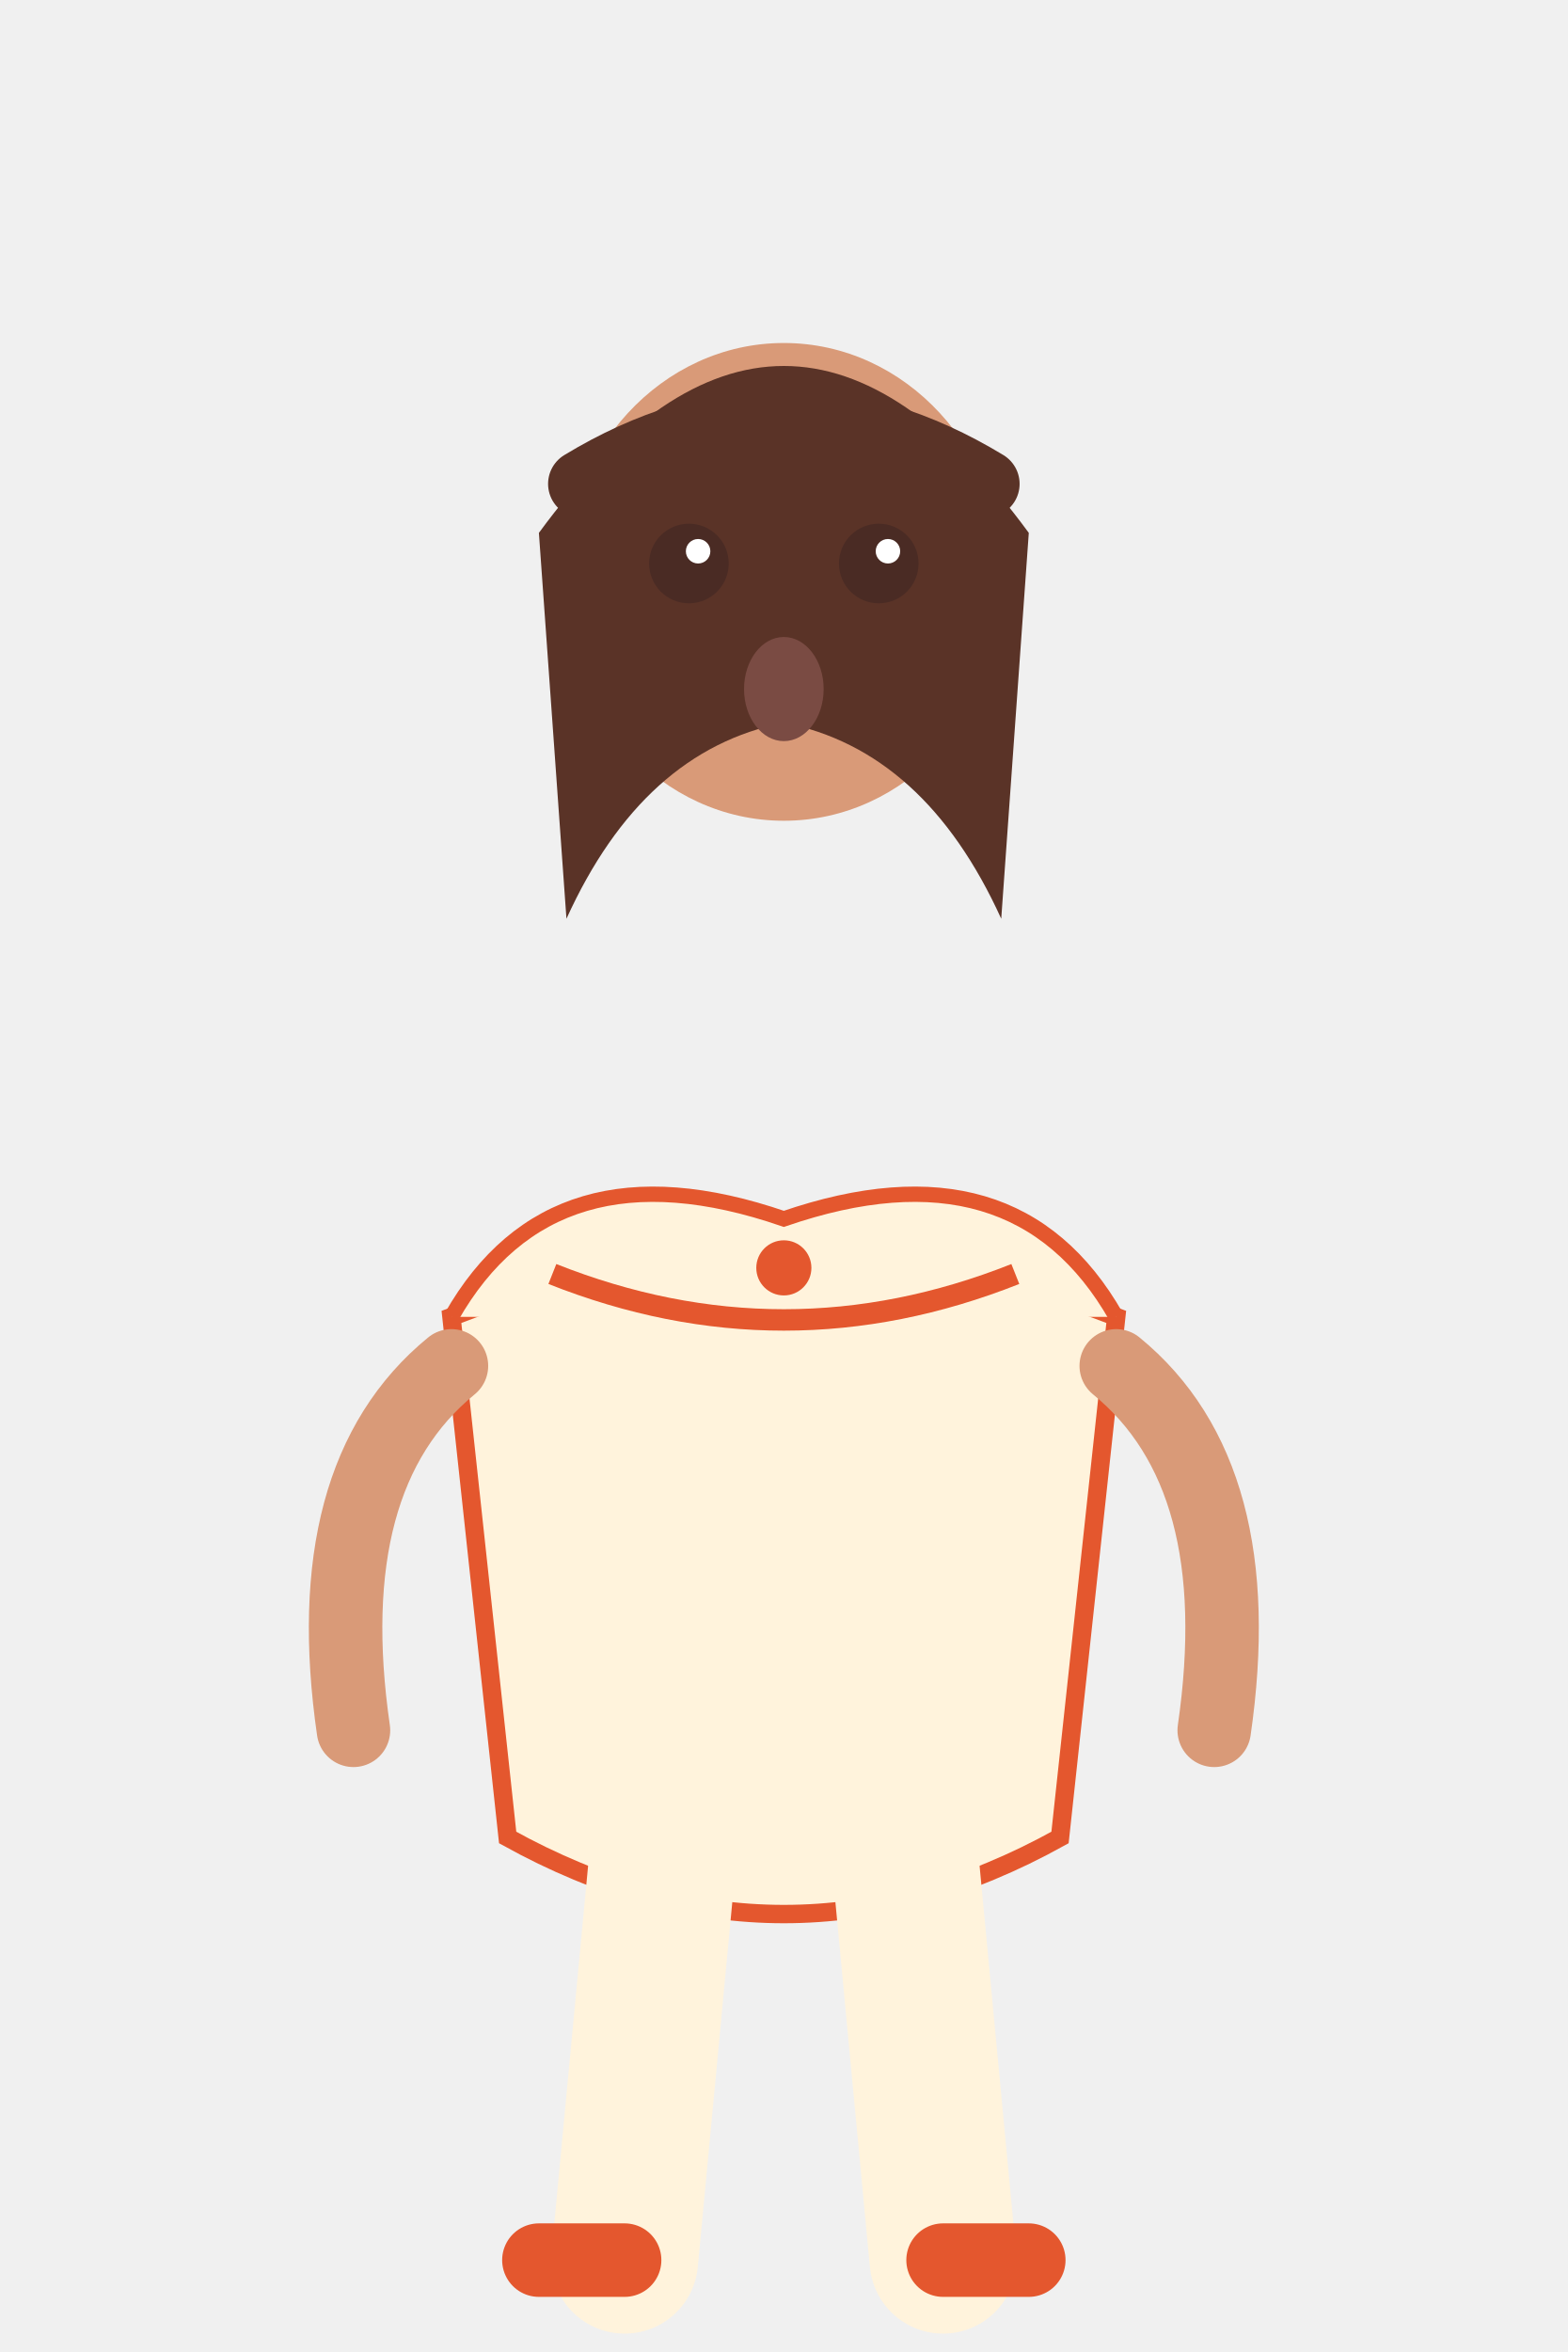
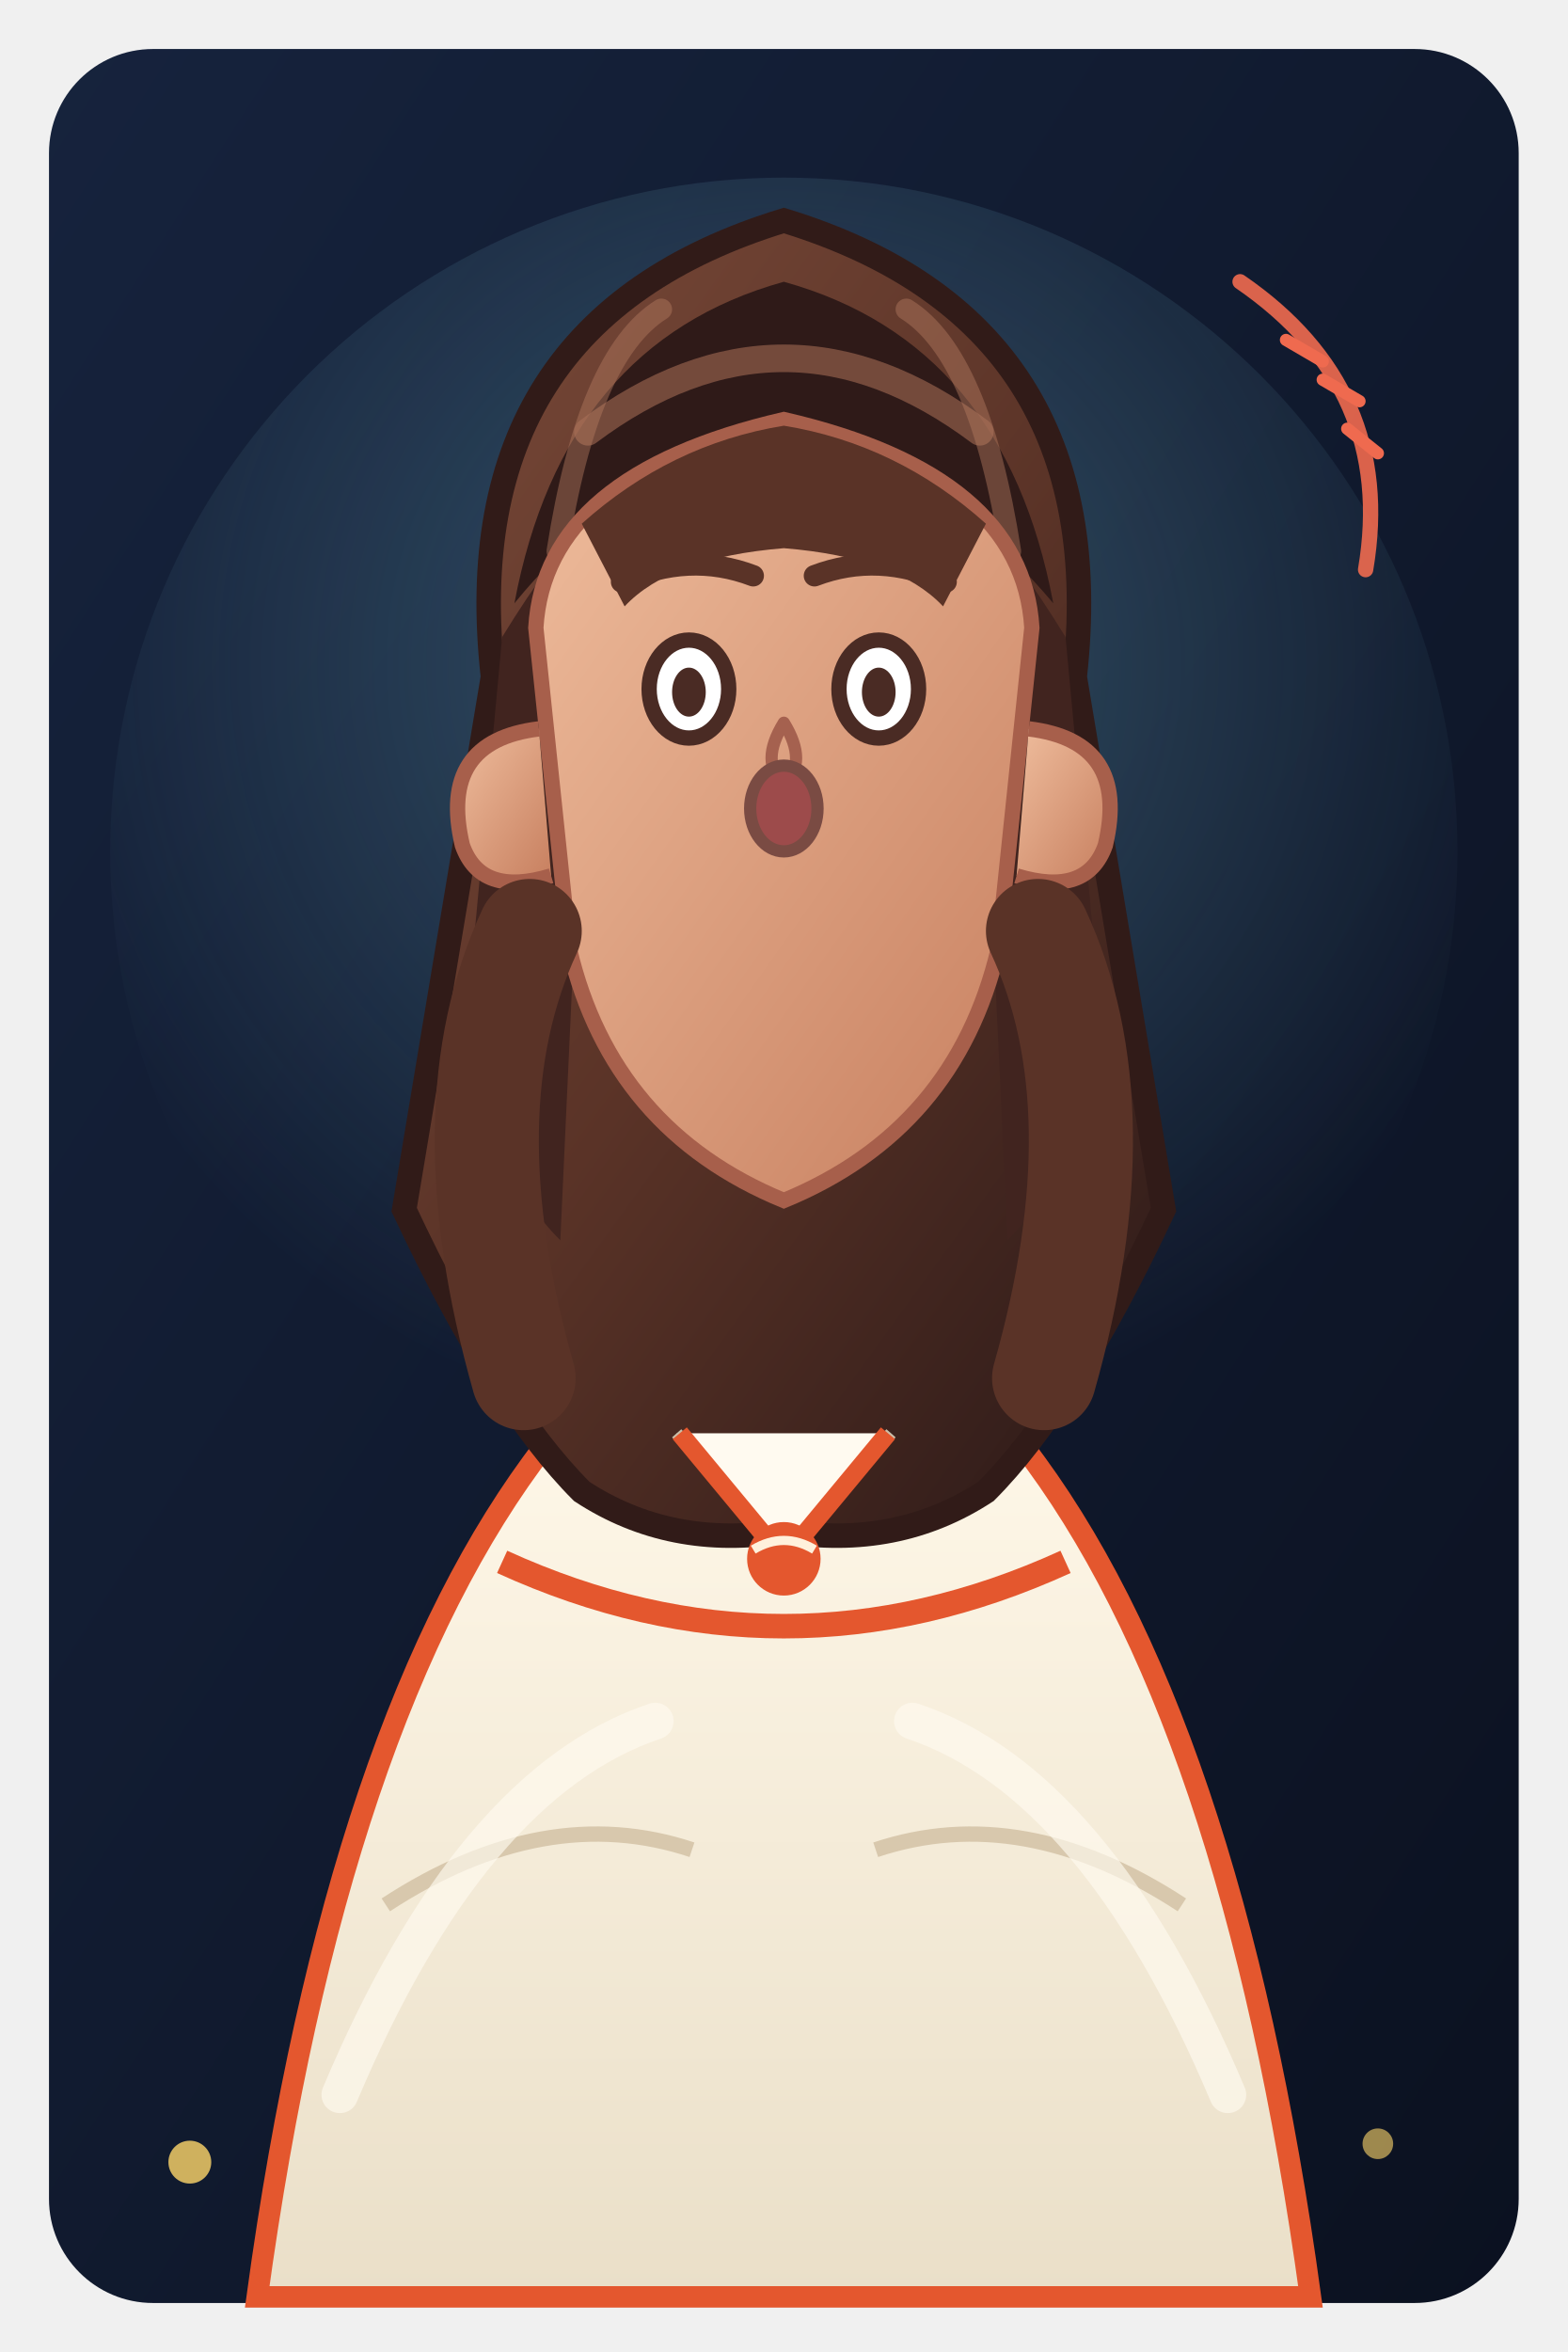
<svg xmlns="http://www.w3.org/2000/svg" width="512" height="768" viewBox="0 0 512 768">
-   <g transform="translate(0 0) scale(1.000)">
-     <path d="M147.44 430 Q256 388 364.56 430 L346.2 600 Q256 650 165.8 600 Z" fill="#fff3dc" stroke="#e4572e" stroke-width="6" />
-     <path d="M147.44 430 Q180.4 372 256 398 Q331.6 372 364.56 430" fill="#fff3dc" stroke="#e4572e" stroke-width="5" />
-     <path d="M147.44 446 Q103.44 482 115.44 565" fill="none" stroke="#d99a78" stroke-width="24" stroke-linecap="round" />
-     <path d="M364.56 446 Q408.56 482 396.56 565" fill="none" stroke="#d99a78" stroke-width="24" stroke-linecap="round" />
-     <path d="M218 590 L204 738" stroke="#fff3dc" stroke-width="48" stroke-linecap="round" />
-     <path d="M294 590 L308 738" stroke="#fff3dc" stroke-width="48" stroke-linecap="round" />
-     <path d="M204 738 L176 738" stroke="#e4572e" stroke-width="24" stroke-linecap="round" />
-     <path d="M308 738 L336 738" stroke="#e4572e" stroke-width="24" stroke-linecap="round" />
-     <ellipse cx="256" cy="190" rx="72" ry="78" fill="#d99a78" />
-     <path d="M176 174 Q256 65 336 174 L327 300 Q302 245 256 236 Q210 245 185 300 Z" fill="#5a3327" />
-     <path d="M190 158 Q256 118 322 158" fill="none" stroke="#5a3327" stroke-width="22" stroke-linecap="round" />
-     <circle cx="225" cy="184" r="13" fill="#4a2b24" />
-     <circle cx="287" cy="184" r="13" fill="#4a2b24" />
-     <circle cx="228" cy="180" r="4" fill="#ffffff" />
-     <circle cx="290" cy="180" r="4" fill="#ffffff" />
-     <ellipse cx="256" cy="225" rx="13" ry="17" fill="#7a4b43" />
-     <path d="M222 150 Q238 142 249 148 M263 148 Q274 142 290 150" fill="none" stroke="#5a3327" stroke-width="6" stroke-linecap="round" />
-     <path d="M180.4 416 Q256 446 331.6 416" fill="none" stroke="#e4572e" stroke-width="7" />
-     <circle cx="256" cy="414" r="9" fill="#e4572e" />
-   </g>
+   <defs>
+     <linearGradient id="bg" x1="0" y1="0" x2="1" y2="1">
+       <stop offset="0" stop-color="#16233d" />
+       <stop offset="1" stop-color="#0b1120" />
+     </linearGradient>
+     <radialGradient id="halo" cx="50%" cy="36%" r="58%">
+       <stop offset="0" stop-color="#8edff5" stop-opacity=".28" />
+       <stop offset="1" stop-color="#8edff5" stop-opacity="0" />
+     </radialGradient>
+     <linearGradient id="hair" x1="0" y1="0" x2=".8" y2="1">
+       <stop offset="0" stop-color="#7a4a39" />
+       <stop offset=".55" stop-color="#5a3327" />
+       <stop offset="1" stop-color="#321d1a" />
+     </linearGradient>
+     <linearGradient id="skin" x1="0" y1="0" x2=".9" y2="1">
+       <stop offset="0" stop-color="#efbd9d" />
+       <stop offset="1" stop-color="#c98262" />
+     </linearGradient>
+     <linearGradient id="uniform" x1="0" y1="0" x2="0" y2="1">
+       <stop offset="0" stop-color="#fff8e9" />
+       <stop offset="1" stop-color="#eadfc8" />
+     </linearGradient>
+   </defs>
+   <rect x="16" y="16" width="480" height="736" rx="34" fill="url(#bg)" />
+   <circle cx="256" cy="278" r="220" fill="url(#halo)" />
+   <path d="M84 750 Q110 560 178 472 Q256 434 334 472 Q402 560 428 750 Z" fill="url(#uniform)" stroke="#e4572e" stroke-width="7" />
+   <path d="M178 472 Q256 518 334 472" fill="none" stroke="#f1d9b3" stroke-width="6" />
+   <path d="M164 510 Q256 552 348 510" fill="none" stroke="#e4572e" stroke-width="8" />
+   <path d="M126 622 Q178 588 226 604" fill="none" stroke="#d8c8ad" stroke-width="5" />
+   <path d="M386 622 Q334 588 286 604" fill="none" stroke="#d8c8ad" stroke-width="5" />
+   <path d="M161 221 Q148 105 256 72 Q364 105 351 221 L380 395 Q350 459 322 487 Q293 506 256 500 Q219 506 190 487 Q162 459 132 395 Z" fill="url(#hair)" stroke="#311b18" stroke-width="8" />
+   <path d="M168 197 Q184 112 256 92 Q328 112 344 197 Q318 166 287 153 Q258 143 226 154 Q194 165 168 197 Z" fill="#2f1a18" />
+   <path d="M164 208 Q180 182 194 167 L183 405 Q160 382 152 337 Z" fill="#41241f" />
+   <path d="M348 208 Q332 182 318 167 L329 405 Q352 382 360 337 Z" fill="#41241f" />
+   <path d="M192 141 Q256 93 320 141" fill="none" stroke="#9a644f" stroke-width="9" stroke-linecap="round" opacity=".65" />
+   <path d="M182 180 Q192 116 216 101" fill="none" stroke="#b37a60" stroke-width="7" stroke-linecap="round" opacity=".45" />
+   <path d="M330 180 Q320 116 296 101" fill="none" stroke="#b37a60" stroke-width="7" stroke-linecap="round" opacity=".45" />
+   <path d="M175 205 Q178 155 256 137 Q334 155 337 205 L326 310 Q312 369 256 392 Q200 369 186 310 Z" fill="url(#skin)" stroke="#a75f4b" stroke-width="5" />
+   <path d="M190 171 Q219 145 256 139 Q293 145 322 171 L308 198 Q293 182 256 179 Q219 182 204 198 Z" fill="#5a3327" />
+   <path d="M203 190 Q225 180 246 188 M266 188 Q287 180 309 190" fill="none" stroke="#5a3327" stroke-width="7" stroke-linecap="round" />
+   <ellipse cx="225" cy="225" rx="13" ry="16" fill="#fff" stroke="#4a2b24" stroke-width="5" />
+   <ellipse cx="225" cy="226" rx="5.5" ry="8" fill="#4a2b24" />
+   <ellipse cx="287" cy="225" rx="13" ry="16" fill="#fff" stroke="#4a2b24" stroke-width="5" />
+   <ellipse cx="287" cy="226" rx="5.5" ry="8" fill="#4a2b24" />
+   <path d="M256 236 Q248 249 256 256 Q264 249 256 236" fill="none" stroke="#a5614f" stroke-width="4" stroke-linecap="round" />
+   <ellipse cx="256" cy="264" rx="11" ry="14" fill="#9d4b4b" stroke="#7a4b43" stroke-width="4" />
+   <path d="M176 238 Q143 242 151 276 Q157 293 180 286" fill="url(#skin)" stroke="#a75f4b" stroke-width="5" />
+   <path d="M336 238 Q369 242 361 276 Q355 293 332 286" fill="url(#skin)" stroke="#a75f4b" stroke-width="5" />
+   <path d="M173 304 Q146 362 171 450" fill="none" stroke="#5a3327" stroke-width="34" stroke-linecap="round" />
+   <path d="M339 304 Q366 362 341 450" fill="none" stroke="#5a3327" stroke-width="34" stroke-linecap="round" />
+   <path d="M221 468 L256 508 L291 468" fill="#fffaf0" stroke="#cbbfa9" stroke-width="4" />
+   <path d="M222 468 L256 509 L290 468" fill="none" stroke="#e4572e" stroke-width="6" />
+   <circle cx="256" cy="509" r="12" fill="#e4572e" />
+   <path d="M246 506 Q256 500 266 506" fill="none" stroke="#fff1dc" stroke-width="3" />
+   <path d="M111 684 Q154 582 214 562" fill="none" stroke="#fffaf0" stroke-width="12" stroke-linecap="round" opacity=".65" />
+   <path d="M401 684 Q358 582 298 562" fill="none" stroke="#fffaf0" stroke-width="12" stroke-linecap="round" opacity=".65" />
+   <path d="M405 92 Q456 127 446 186" fill="none" stroke="#ef6a4f" stroke-width="5" stroke-linecap="round" opacity=".9" />
+   <path d="M420 111 l12 7 M432 124 l12 7 M440 140 l10 8" stroke="#ef6a4f" stroke-width="4" stroke-linecap="round" />
+   <circle cx="62" cy="706" r="7" fill="#ffd76a" opacity=".8" />
+   <circle cx="450" cy="700" r="5" fill="#ffd76a" opacity=".6" />
</svg>
